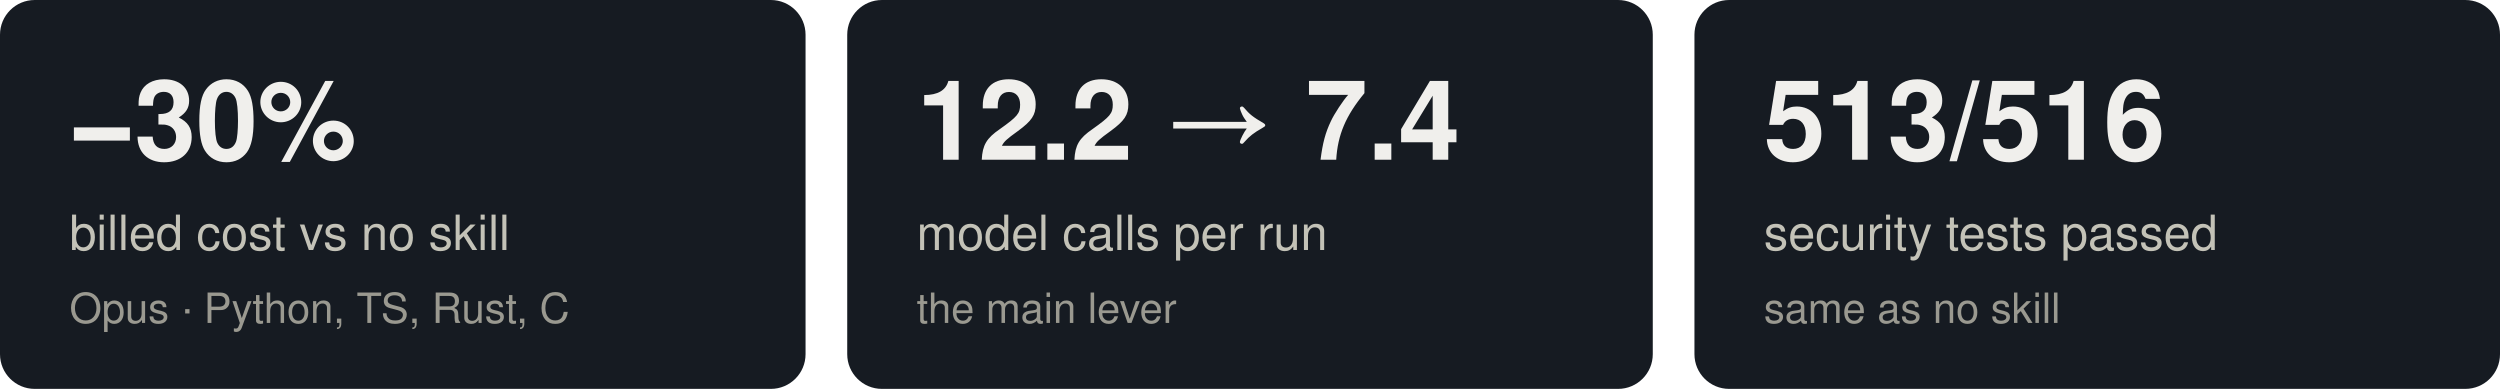
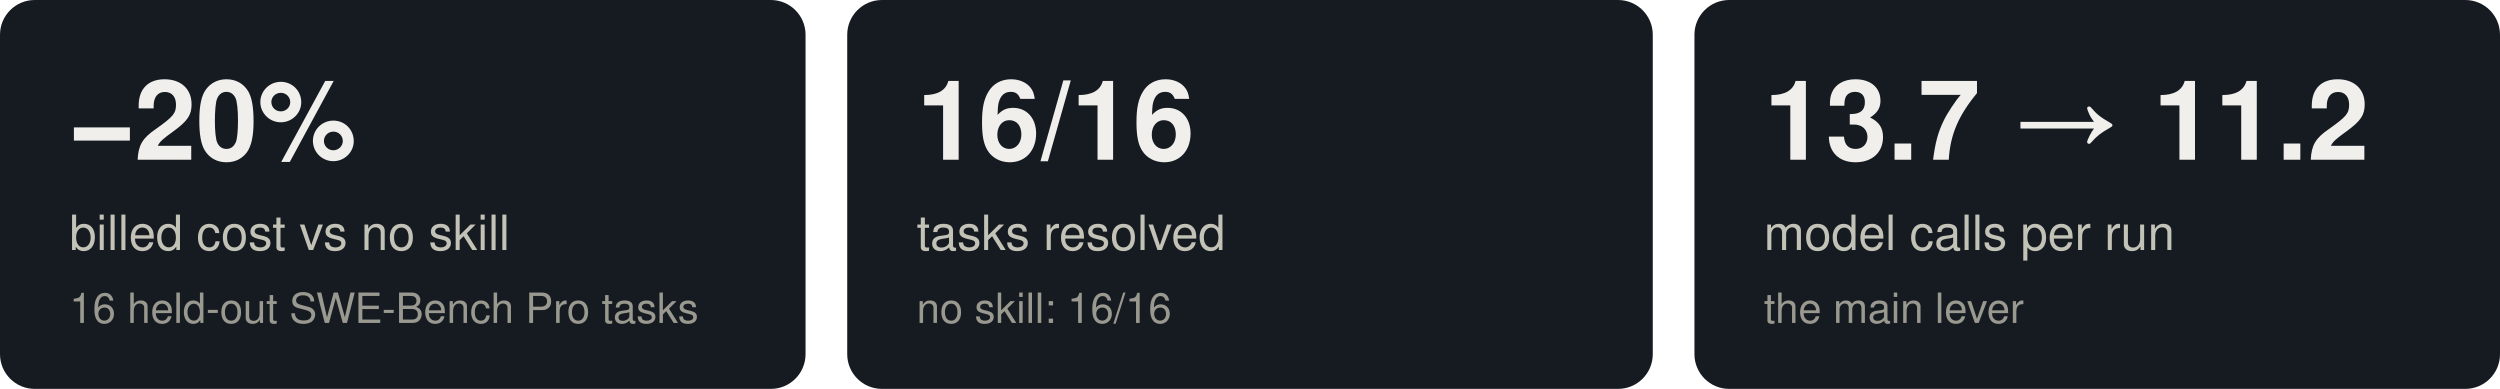
<svg xmlns="http://www.w3.org/2000/svg" width="720" height="112" viewBox="0 0 720 112" font-family="-apple-system,BlinkMacSystemFont,'Segoe UI',Helvetica,Arial,sans-serif" role="img" aria-label="nonhuman headline results">
  <rect x="0.0" y="0" width="232.0" height="112" rx="10" fill="#161b22" />
-   <text x="20.0" y="46.0" fill="#f0efec" font-size="32" font-weight="650" text-anchor="start">−30%</text>
+   <text x="20.0" y="46.0" fill="#f0efec" font-size="32" font-weight="650" text-anchor="start">−20%</text>
  <text x="20.0" y="72.0" fill="#c3c2b7" font-size="14" font-weight="500" text-anchor="start">billed cost vs no skill</text>
-   <text x="20.0" y="93.0" fill="#9a9990" font-size="12" font-weight="400" text-anchor="start">Opus · Python, TS, Rust, C</text>
+   <text x="20.0" y="93.0" fill="#9a9990" font-size="12" font-weight="400" text-anchor="start">16 held-out SWE-Bench Pro tasks</text>
  <rect x="244.0" y="0" width="232.0" height="112" rx="10" fill="#161b22" />
-   <text x="264.0" y="46.0" fill="#f0efec" font-size="32" font-weight="650" text-anchor="start">12.2 → 7.4</text>
-   <text x="264.0" y="72.0" fill="#c3c2b7" font-size="14" font-weight="500" text-anchor="start">model calls per run</text>
-   <text x="264.0" y="93.0" fill="#9a9990" font-size="12" font-weight="400" text-anchor="start">the main lever</text>
+   <text x="264.0" y="46.0" fill="#f0efec" font-size="32" font-weight="650" text-anchor="start">16/16</text>
+   <text x="264.0" y="72.0" fill="#c3c2b7" font-size="14" font-weight="500" text-anchor="start">tasks resolved</text>
+   <text x="264.0" y="93.0" fill="#9a9990" font-size="12" font-weight="400" text-anchor="start">no skill: 16/16</text>
  <rect x="488.0" y="0" width="232.0" height="112" rx="10" fill="#161b22" />
-   <text x="508.0" y="46.0" fill="#f0efec" font-size="32" font-weight="650" text-anchor="start">513/516</text>
-   <text x="508.0" y="72.0" fill="#c3c2b7" font-size="14" font-weight="500" text-anchor="start">security tests passed</text>
-   <text x="508.0" y="93.0" fill="#9a9990" font-size="12" font-weight="400" text-anchor="start">same as no skill</text>
+   <text x="508.0" y="46.0" fill="#f0efec" font-size="32" font-weight="650" text-anchor="start">13.7 → 11.2</text>
+   <text x="508.0" y="72.0" fill="#c3c2b7" font-size="14" font-weight="500" text-anchor="start">model calls per run</text>
+   <text x="508.0" y="93.0" fill="#9a9990" font-size="12" font-weight="400" text-anchor="start">the main lever</text>
</svg>
